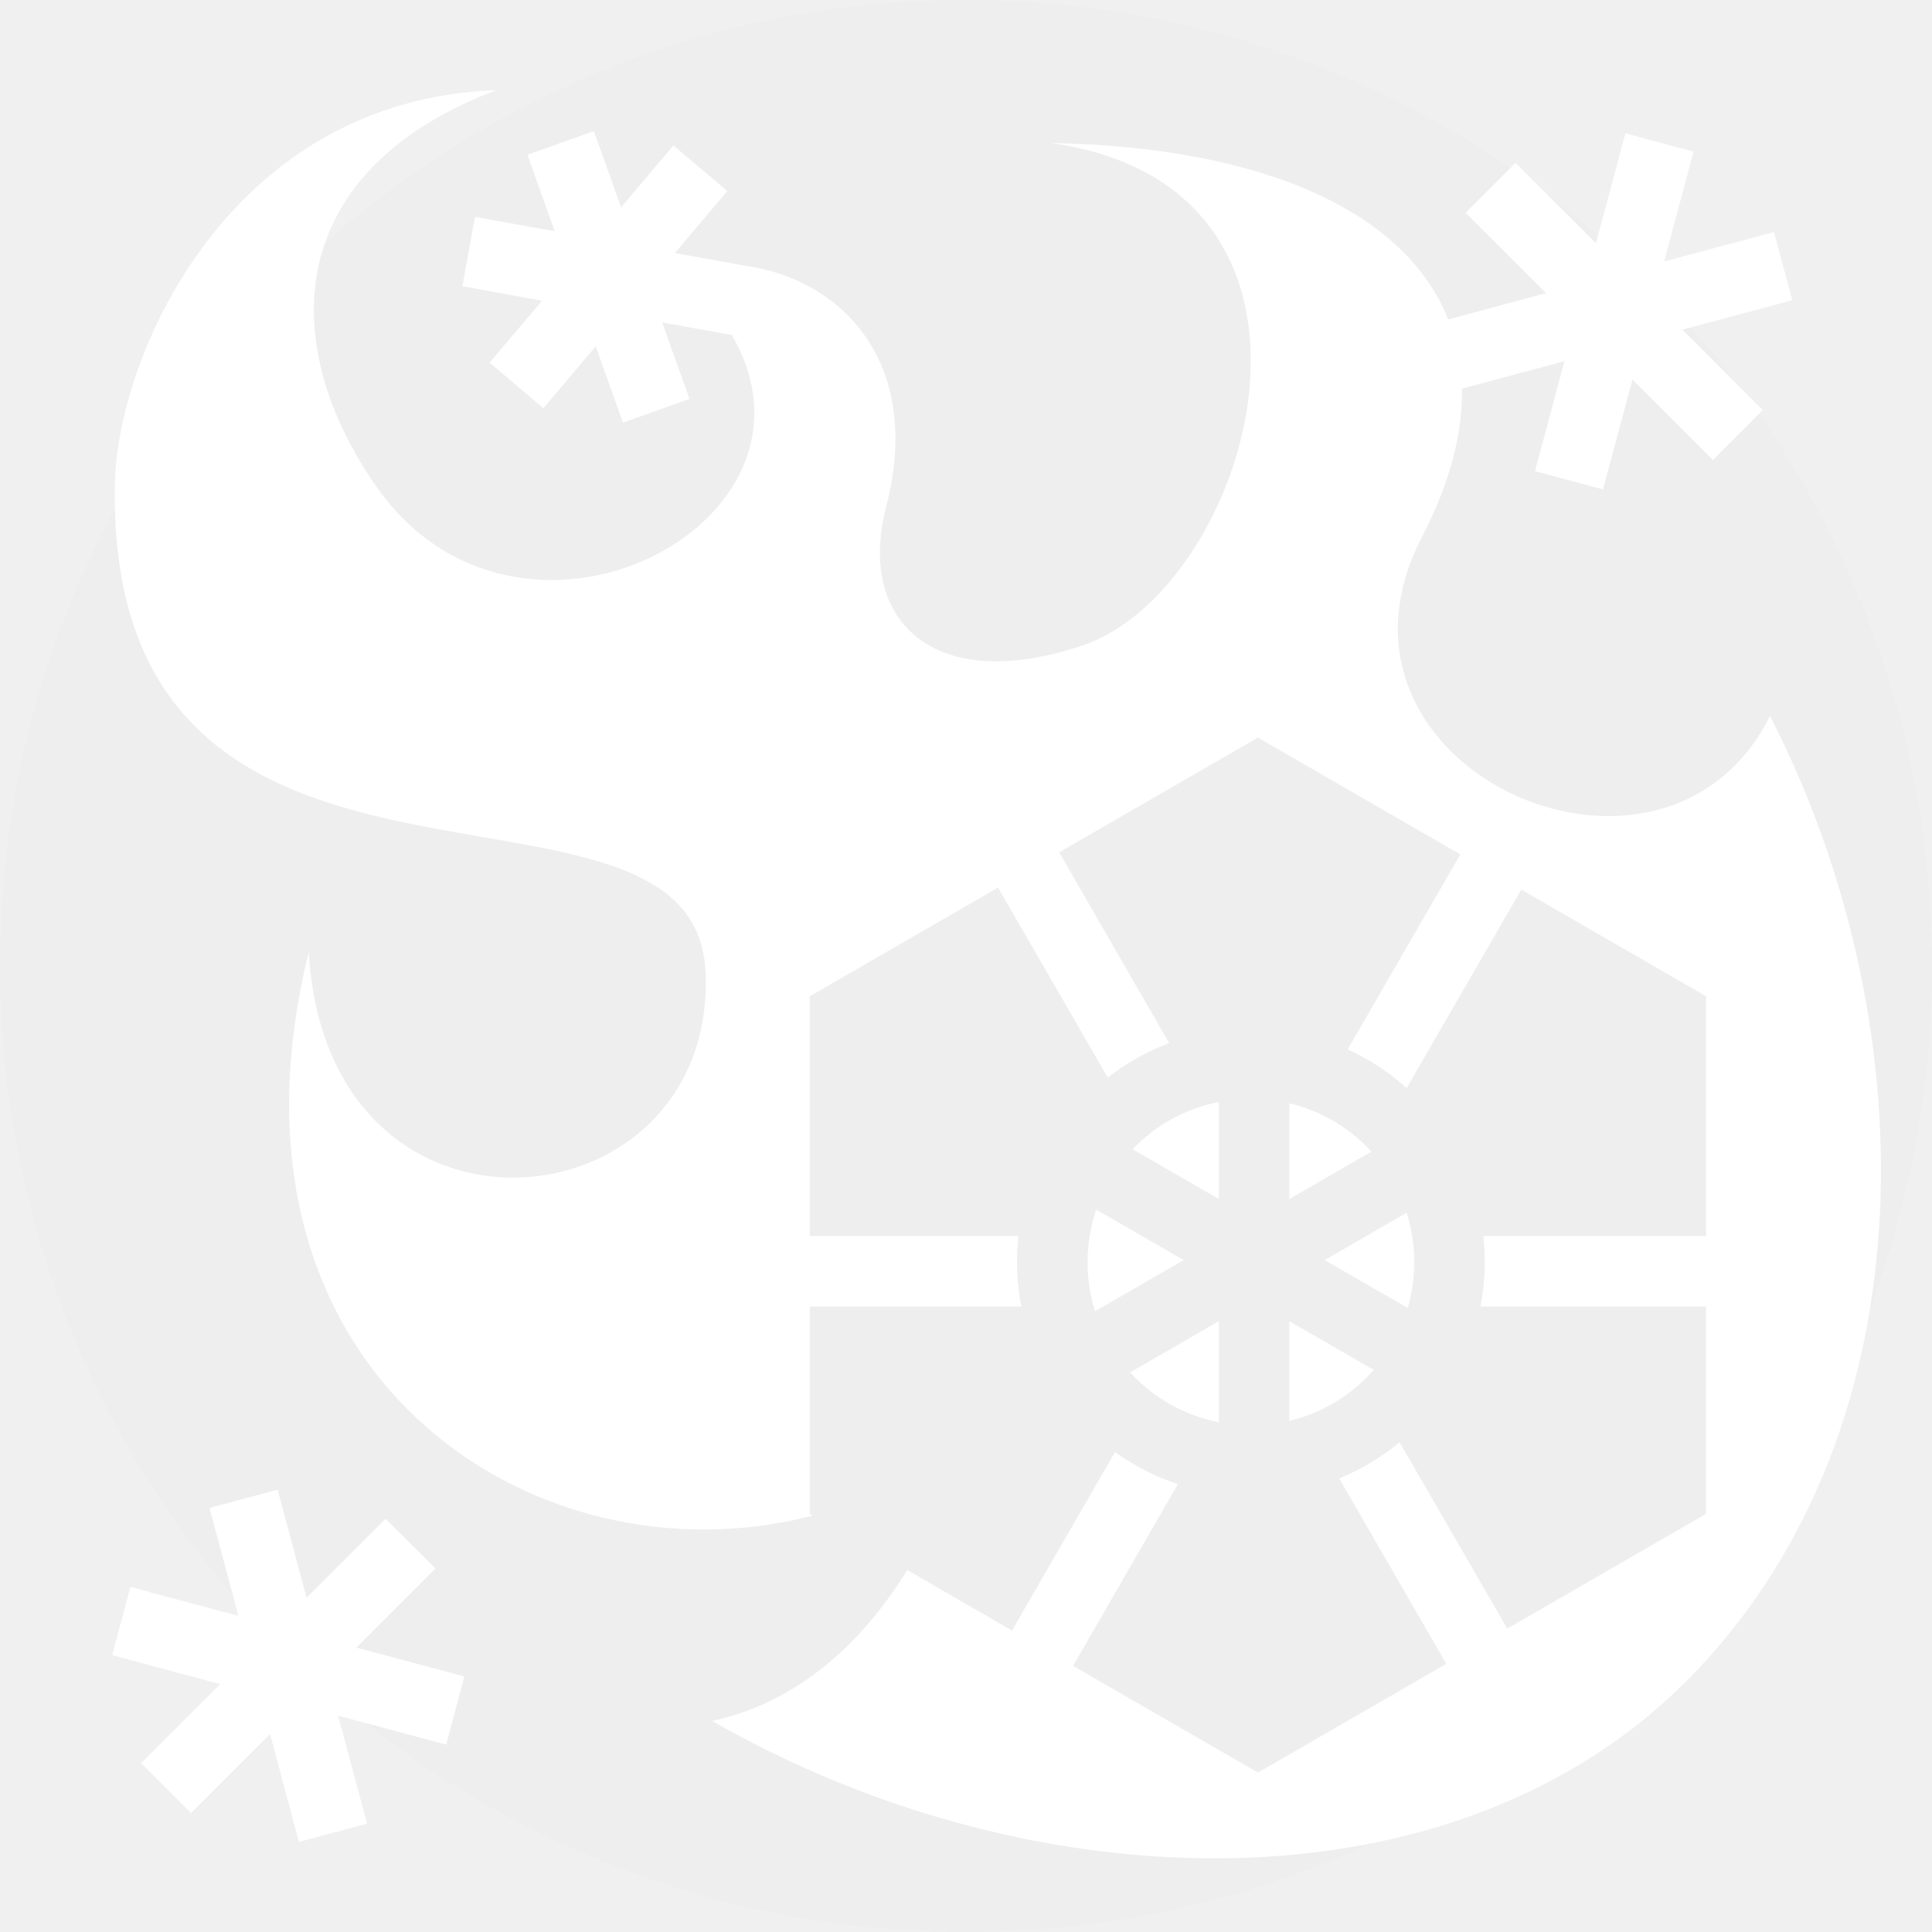
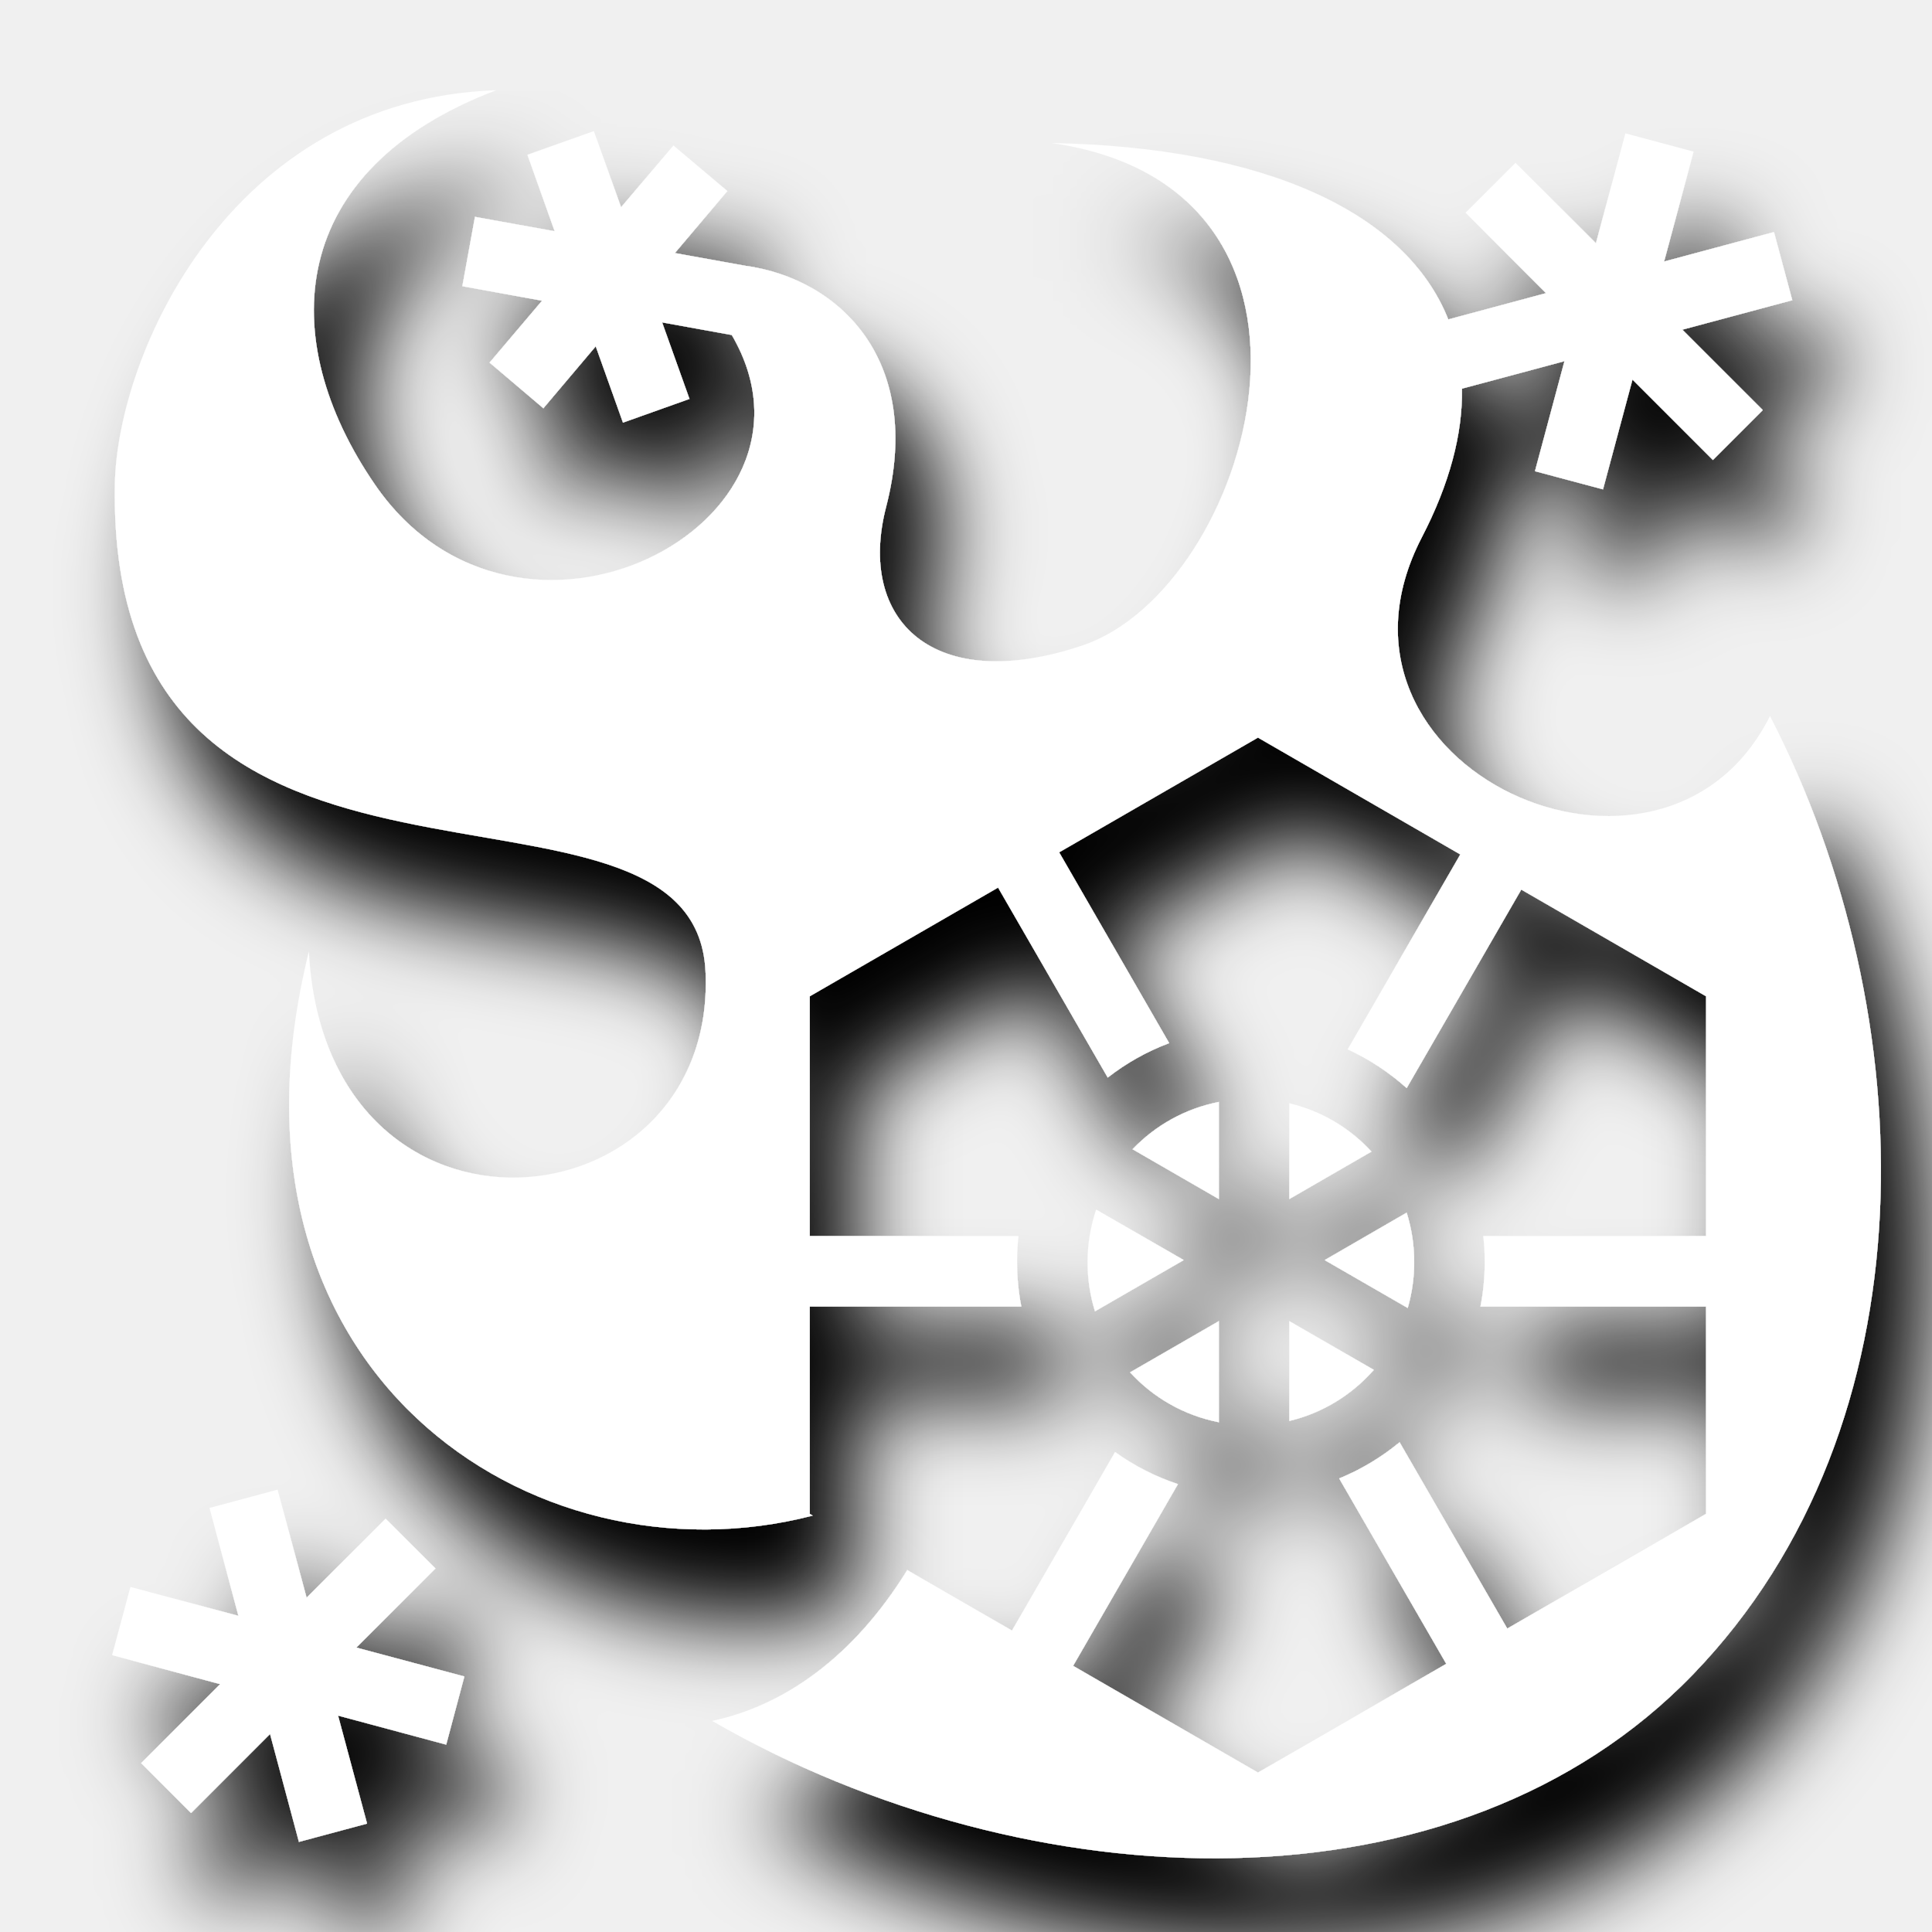
<svg xmlns="http://www.w3.org/2000/svg" viewBox="0 0 512 512" width="512" height="512">
-   <circle cx="256" cy="256" r="256" fill="#000000" fill-opacity="0.01" />
-   <g class="" transform="translate(0,0)" style="">
-     <path d="M131.5 23.906c-70.56 2.47-100.474 70.008-101.063 104.53-2.2 129.255 153.66 66.31 156.532 129.064 3.123 68.31-100.445 78.95-105.126-5.25-27.54 110.96 59.15 168.72 133.53 149.406l-.78-.47v-54.936h56.062c-.74-3.815-1.125-7.757-1.125-11.78 0-2.337.122-4.637.376-6.908h-55.312v-63.53l49.906-28.813 29.063 50.343c4.896-3.81 10.38-6.91 16.28-9.125l-29.156-50.563 52.688-30.406L387 226.437l-29.844 51.656c5.724 2.623 10.99 6.094 15.625 10.25l30.376-52.594 48.97 28.28v63.533h-59.032c.254 2.27.375 4.57.375 6.906 0 4.023-.386 7.965-1.126 11.78h59.78v54.938l-52.687 30.406-28.53-49.375c-4.782 3.953-10.182 7.2-16 9.592l28.374 49.125-49.905 28.813-49-28.28 27.78-48.158c-6.003-1.986-11.612-4.88-16.655-8.5l-27.313 47.313-27.75-16.03c-14.41 23.334-32.845 35.984-51.718 39.967 84.677 48.568 197.274 52.484 259.874-12.25 64.14-66.327 61.303-174.725 20.47-254.062-28.28 56.73-123.93 13.764-92.283-47.313 7.413-14.303 10.865-27.54 10.658-39.437l27.156-7.28-7.813 29.155 18.033 4.813 7.812-29.094 21.313 21.312 13.218-13.22-21.312-21.31 29.125-7.814-4.845-18.062L441 69.313l7.813-29.126-18.063-4.843-7.813 29.125-21.312-21.314-13.22 13.22 21.314 21.312-25.908 6.968c-11.268-28.337-48.504-45.664-105.156-46.75 84.123 12.04 52.984 118.1 8.188 133.156-39.562 13.3-59.797-6.677-52-36.78 10.018-38.682-12.282-60.445-37.47-63.876l-18.53-3.344 13.906-16.437-14.28-12.063-13.876 16.376-7.22-20.188-17.593 6.28L147 61.28l-21.125-3.81-3.344 18.374 21.126 3.844-13.906 16.406L144 108.188l13.875-16.407 7.22 20.22 17.624-6.28-7.25-20.282 18.468 3.343c29.282 50.18-56.84 94.55-94.563 39.657-26.562-38.65-23.513-83.452 32.125-104.53zM323 292.03c-8.926 1.76-16.83 6.225-22.844 12.533L323 317.75v-25.72zm18.688.345v25.375l21.75-12.563c-5.71-6.233-13.224-10.775-21.75-12.812zM290.5 320.563c-1.465 4.36-2.28 9.033-2.28 13.906 0 4.546.684 8.92 1.967 13.03l23.5-13.563-23.187-13.375zm82.28.812l-21.717 12.563 22 12.687c1.115-3.856 1.718-7.927 1.718-12.156 0-4.573-.702-8.967-2-13.095zM323 350.125l-23.5 13.563c6.09 6.676 14.247 11.395 23.5 13.218v-26.78zm18.688 0v26.438c8.843-2.113 16.594-6.937 22.375-13.532l-22.375-12.905zM73.563 394.78l-18.032 4.845 7.657 28.594-28.624-7.658-4.844 18.063 28.624 7.688-20.938 20.937 13.22 13.22 20.937-20.94 7.656 28.595 18.06-4.844-7.686-28.624 28.656 7.688 4.813-18.063-28.626-7.655 20.97-20.97-13.22-13.186-20.937 20.936-7.688-28.625z" fill="#fff" fill-opacity="1" />
-   </g>
+   <filter id="shadow">
+     <feDropShadow dx="12" dy="24" stdDeviation="12" />
+   </filter>
+   <path d="M131.5 23.906c-70.56 2.47-100.474 70.008-101.063 104.53-2.2 129.255 153.66 66.31 156.532 129.064 3.123 68.31-100.445 78.95-105.126-5.25-27.54 110.96 59.15 168.72 133.53 149.406l-.78-.47v-54.936h56.062c-.74-3.815-1.125-7.757-1.125-11.78 0-2.337.122-4.637.376-6.908h-55.312v-63.53l49.906-28.813 29.063 50.343c4.896-3.81 10.38-6.91 16.28-9.125l-29.156-50.563 52.688-30.406L387 226.437l-29.844 51.656c5.724 2.623 10.99 6.094 15.625 10.25l30.376-52.594 48.97 28.28v63.533h-59.032c.254 2.27.375 4.57.375 6.906 0 4.023-.386 7.965-1.126 11.78h59.78v54.938l-52.687 30.406-28.53-49.375c-4.782 3.953-10.182 7.2-16 9.592l28.374 49.125-49.905 28.813-49-28.28 27.78-48.158c-6.003-1.986-11.612-4.88-16.655-8.5l-27.313 47.313-27.75-16.03c-14.41 23.334-32.845 35.984-51.718 39.967 84.677 48.568 197.274 52.484 259.874-12.25 64.14-66.327 61.303-174.725 20.47-254.062-28.28 56.73-123.93 13.764-92.283-47.313 7.413-14.303 10.865-27.54 10.658-39.437l27.156-7.28-7.813 29.155 18.033 4.813 7.812-29.094 21.313 21.312 13.218-13.22-21.312-21.31 29.125-7.814-4.845-18.062L441 69.313l7.813-29.126-18.063-4.843-7.813 29.125-21.312-21.314-13.22 13.22 21.314 21.312-25.908 6.968c-11.268-28.337-48.504-45.664-105.156-46.75 84.123 12.04 52.984 118.1 8.188 133.156-39.562 13.3-59.797-6.677-52-36.78 10.018-38.682-12.282-60.445-37.47-63.876l-18.53-3.344 13.906-16.437-14.28-12.063-13.876 16.376-7.22-20.188-17.593 6.28L147 61.28l-21.125-3.81-3.344 18.374 21.126 3.844-13.906 16.406L144 108.188l13.875-16.407 7.22 20.22 17.624-6.28-7.25-20.282 18.468 3.343c29.282 50.18-56.84 94.55-94.563 39.657-26.562-38.65-23.513-83.452 32.125-104.53zM323 292.03c-8.926 1.76-16.83 6.225-22.844 12.533L323 317.75v-25.72zm18.688.345v25.375l21.75-12.563c-5.71-6.233-13.224-10.775-21.75-12.812zM290.5 320.563c-1.465 4.36-2.28 9.033-2.28 13.906 0 4.546.684 8.92 1.967 13.03l23.5-13.563-23.187-13.375zm82.28.812l-21.717 12.563 22 12.687c1.115-3.856 1.718-7.927 1.718-12.156 0-4.573-.702-8.967-2-13.095zM323 350.125l-23.5 13.563c6.09 6.676 14.247 11.395 23.5 13.218v-26.78zm18.688 0v26.438c8.843-2.113 16.594-6.937 22.375-13.532l-22.375-12.905zM73.563 394.78l-18.032 4.845 7.657 28.594-28.624-7.658-4.844 18.063 28.624 7.688-20.938 20.937 13.22 13.22 20.937-20.94 7.656 28.595 18.06-4.844-7.686-28.624 28.656 7.688 4.813-18.063-28.626-7.655 20.97-20.97-13.22-13.186-20.937 20.936-7.688-28.625z" fill="white" filter="url(#shadow)" />
</svg>
